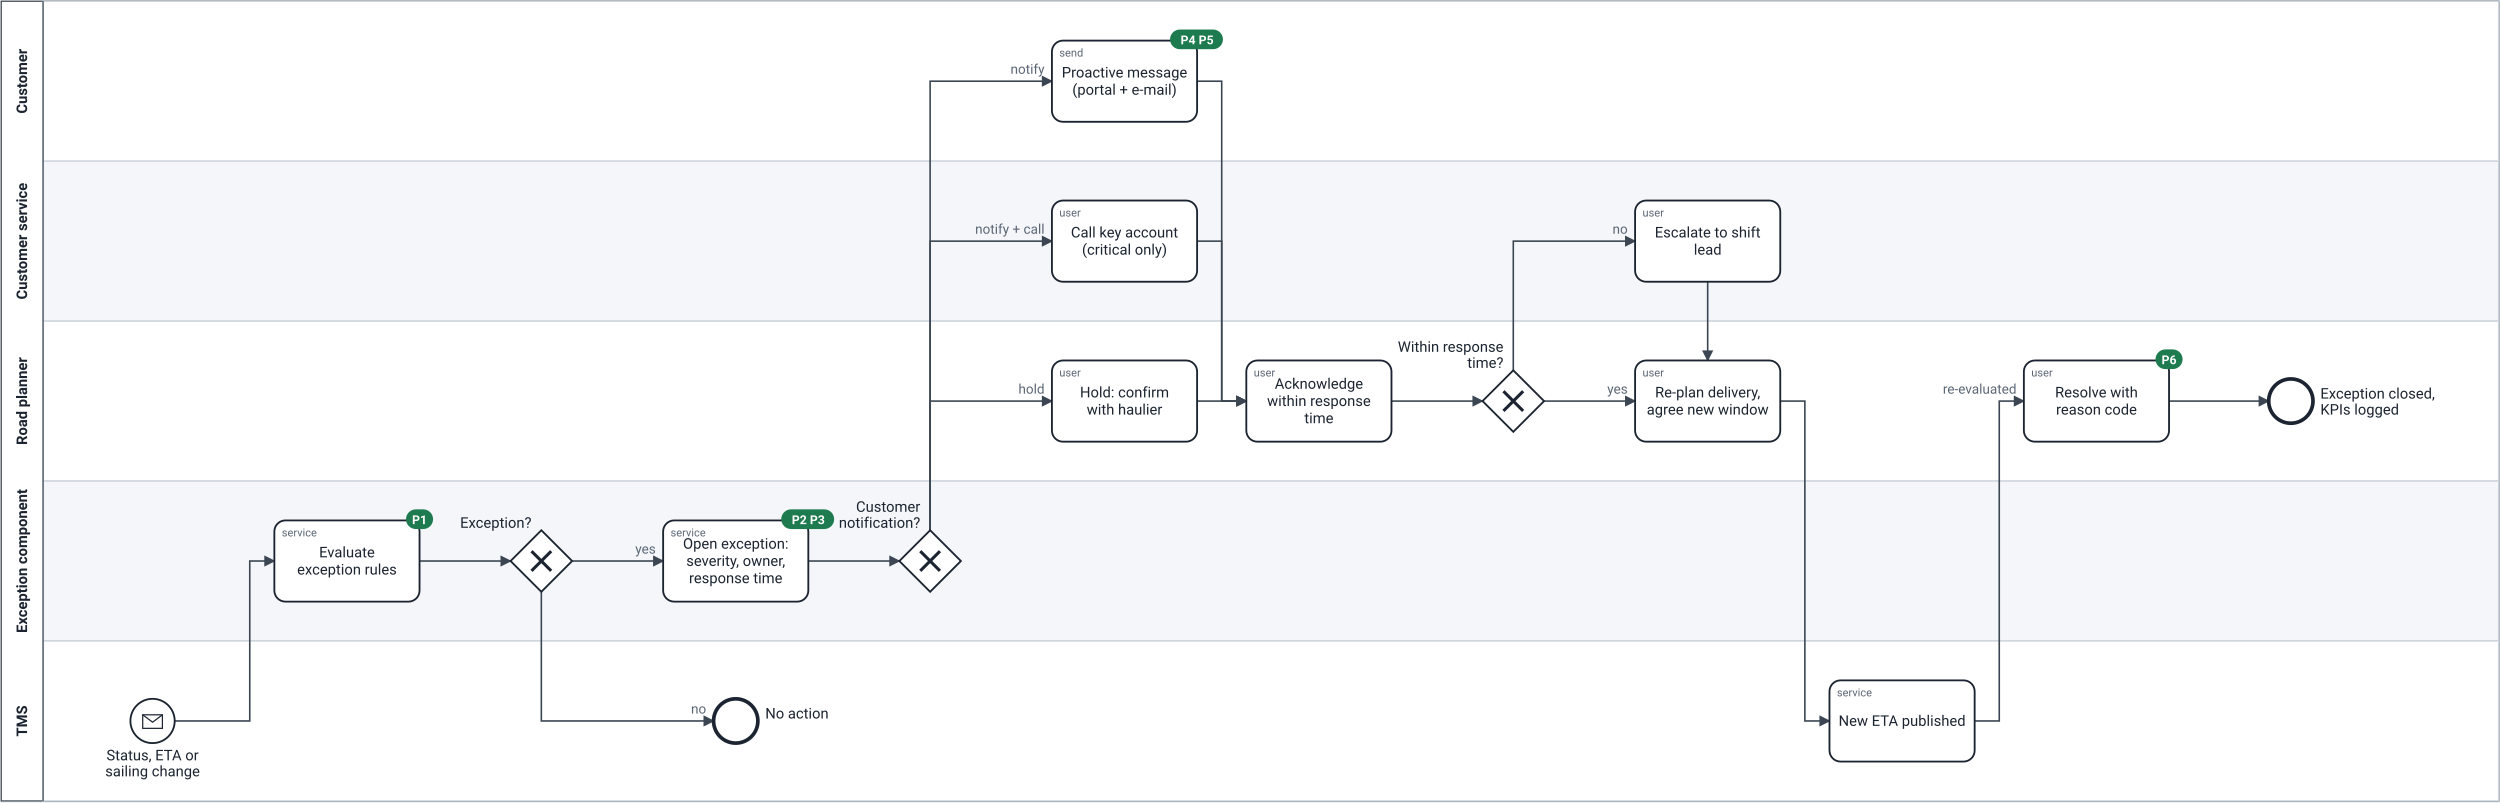
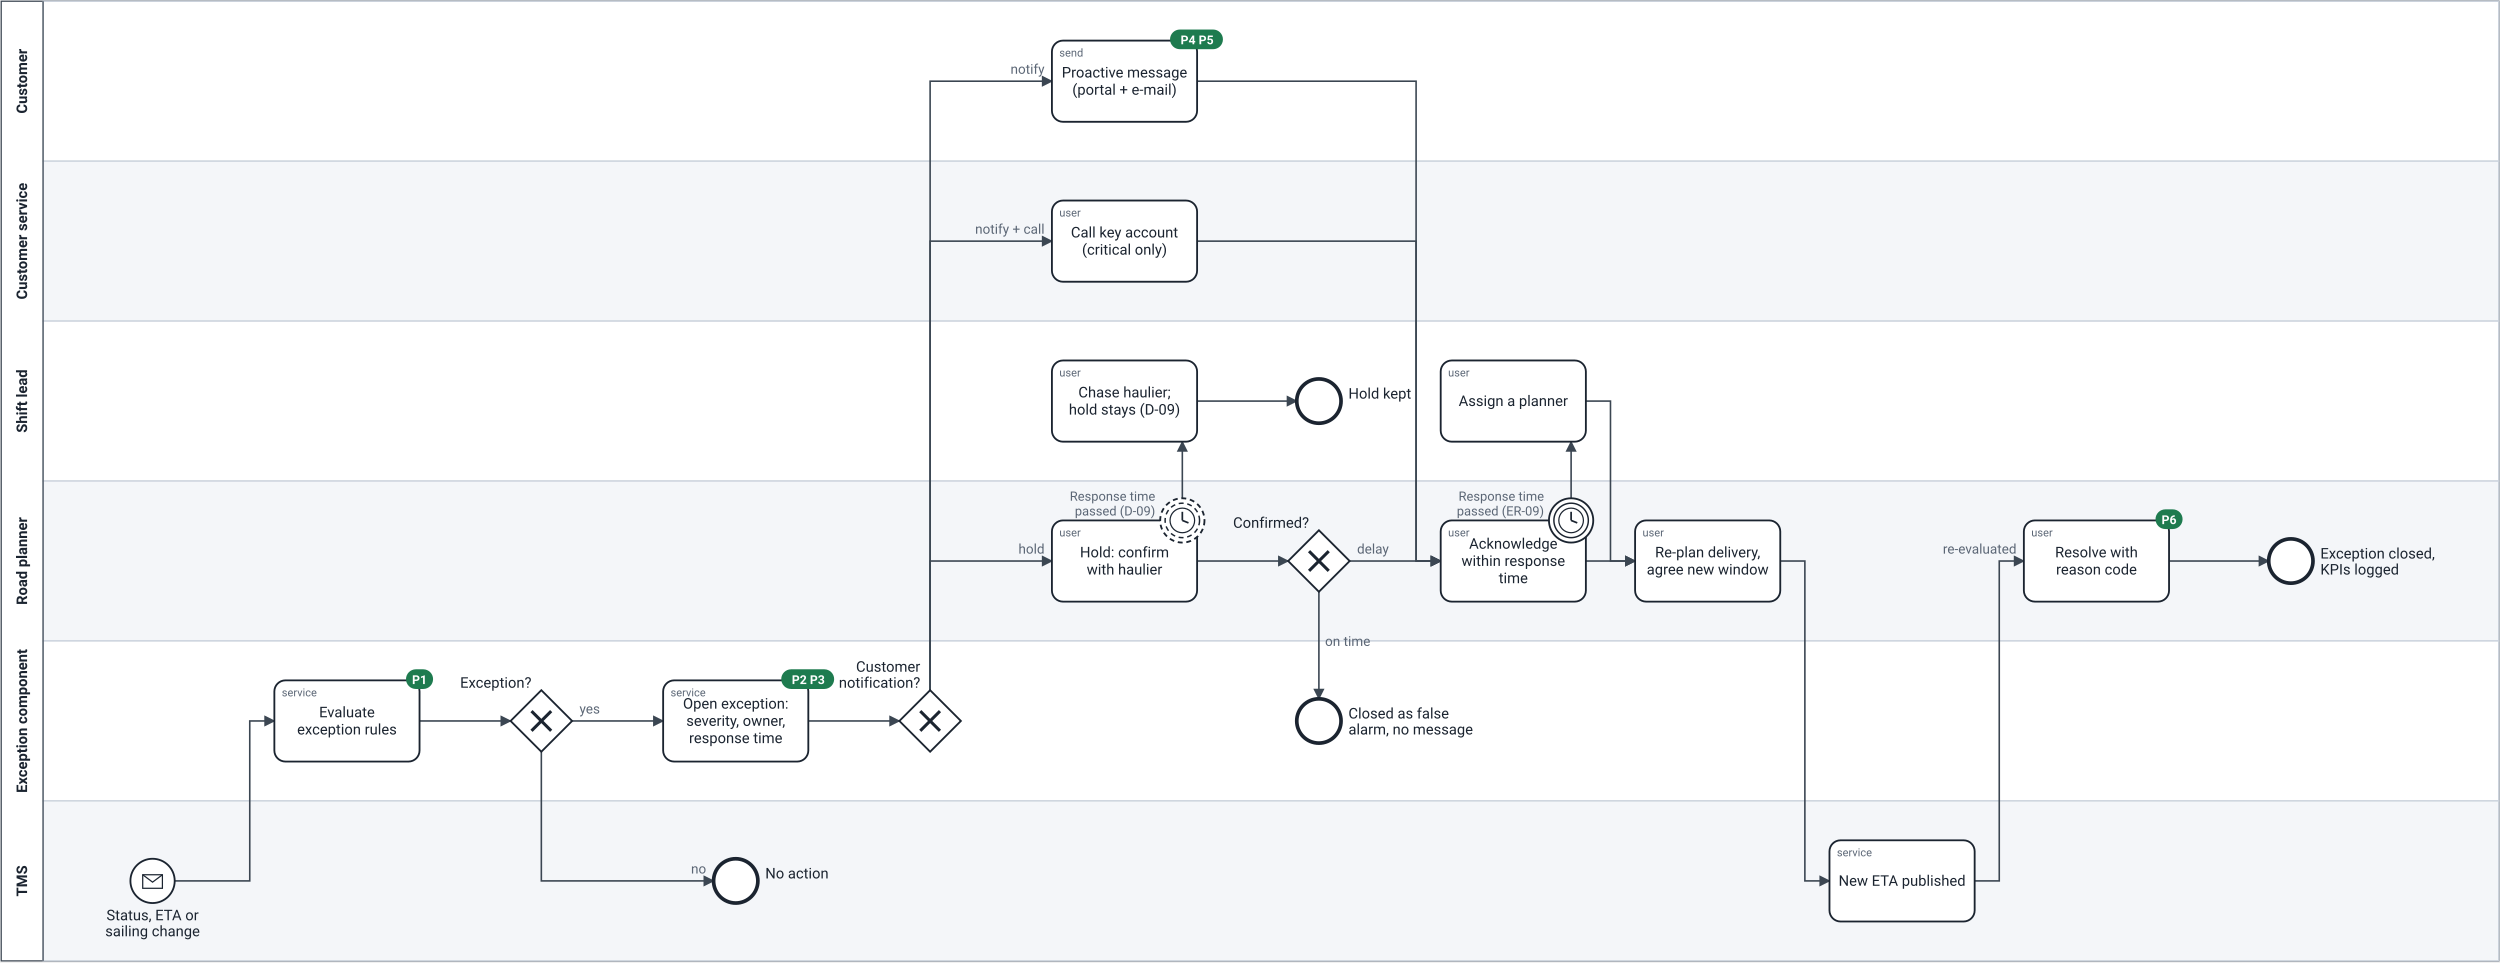
- <svg xmlns="http://www.w3.org/2000/svg" viewBox="-1 -1 2032 652" width="2032" height="652" role="img" aria-label="TO-BE: exception management (release 1)" font-family="system-ui, -apple-system, Segoe UI, Roboto, sans-serif" font-size="12">
+ <svg xmlns="http://www.w3.org/2000/svg" viewBox="-1 -1 2032 782" width="2032" height="782" role="img" aria-label="TO-BE: exception management (release 1)" font-family="system-ui, -apple-system, Segoe UI, Roboto, sans-serif" font-size="12">
  <defs>
    <marker id="arrow" viewBox="0 0 10 10" refX="9" refY="5" markerWidth="7" markerHeight="7" orient="auto-start-reverse">
      <path d="M0,0 L10,5 L0,10 z" fill="#3b4652" />
    </marker>
  </defs>
-   <rect x="0" y="0" width="2030" height="650" fill="#ffffff" stroke="#3b4652" />
+   <rect x="0" y="0" width="2030" height="780" fill="#ffffff" stroke="#3b4652" />
  <rect x="34" y="0" width="1996" height="130" fill="#ffffff" stroke="#c9d1db" />
  <text transform="translate(21.0,65.0) rotate(-90)" text-anchor="middle" font-weight="600" fill="#1b2430">Customer</text>
  <rect x="34" y="130" width="1996" height="130" fill="#f4f6f9" stroke="#c9d1db" />
  <text transform="translate(21.0,195.0) rotate(-90)" text-anchor="middle" font-weight="600" fill="#1b2430">Customer service</text>
  <rect x="34" y="260" width="1996" height="130" fill="#ffffff" stroke="#c9d1db" />
-   <text transform="translate(21.0,325.0) rotate(-90)" text-anchor="middle" font-weight="600" fill="#1b2430">Road planner</text>
+   <text transform="translate(21.0,325.0) rotate(-90)" text-anchor="middle" font-weight="600" fill="#1b2430">Shift lead</text>
  <rect x="34" y="390" width="1996" height="130" fill="#f4f6f9" stroke="#c9d1db" />
-   <text transform="translate(21.0,455.0) rotate(-90)" text-anchor="middle" font-weight="600" fill="#1b2430">Exception component</text>
+   <text transform="translate(21.0,455.0) rotate(-90)" text-anchor="middle" font-weight="600" fill="#1b2430">Road planner</text>
  <rect x="34" y="520" width="1996" height="130" fill="#ffffff" stroke="#c9d1db" />
-   <text transform="translate(21.0,585.0) rotate(-90)" text-anchor="middle" font-weight="600" fill="#1b2430">TMS</text>
-   <line x1="34" y1="0" x2="34" y2="650" stroke="#3b4652" />
-   <path d="M141,585 L202,585 L202,455 L222,455" fill="none" stroke="#3b4652" stroke-width="1.3" marker-end="url(#arrow)" />
-   <path d="M340,455 L414,455" fill="none" stroke="#3b4652" stroke-width="1.3" marker-end="url(#arrow)" />
-   <path d="M439,480 L439,585 L579,585" fill="none" stroke="#3b4652" stroke-width="1.3" marker-end="url(#arrow)" />
-   <text x="573" y="579" text-anchor="end" font-size="11" fill="#5b6675">no</text>
-   <path d="M464,455 L538,455" fill="none" stroke="#3b4652" stroke-width="1.3" marker-end="url(#arrow)" />
-   <text x="532" y="449" text-anchor="end" font-size="11" fill="#5b6675">yes</text>
-   <path d="M656,455 L730,455" fill="none" stroke="#3b4652" stroke-width="1.3" marker-end="url(#arrow)" />
-   <path d="M755,430 L755,65 L854,65" fill="none" stroke="#3b4652" stroke-width="1.3" marker-end="url(#arrow)" />
+   <text transform="translate(21.0,585.0) rotate(-90)" text-anchor="middle" font-weight="600" fill="#1b2430">Exception component</text>
+   <rect x="34" y="650" width="1996" height="130" fill="#f4f6f9" stroke="#c9d1db" />
+   <text transform="translate(21.0,715.0) rotate(-90)" text-anchor="middle" font-weight="600" fill="#1b2430">TMS</text>
+   <line x1="34" y1="0" x2="34" y2="780" stroke="#3b4652" />
+   <path d="M141,715 L202,715 L202,585 L222,585" fill="none" stroke="#3b4652" stroke-width="1.3" marker-end="url(#arrow)" />
+   <path d="M340,585 L414,585" fill="none" stroke="#3b4652" stroke-width="1.3" marker-end="url(#arrow)" />
+   <path d="M439,610 L439,715 L579,715" fill="none" stroke="#3b4652" stroke-width="1.3" marker-end="url(#arrow)" />
+   <text x="573" y="709" text-anchor="end" font-size="11" fill="#5b6675">no</text>
+   <path d="M464,585 L538,585" fill="none" stroke="#3b4652" stroke-width="1.3" marker-end="url(#arrow)" />
+   <text x="470" y="579" font-size="11" fill="#5b6675">yes</text>
+   <path d="M656,585 L730,585" fill="none" stroke="#3b4652" stroke-width="1.3" marker-end="url(#arrow)" />
+   <path d="M755,560 L755,65 L854,65" fill="none" stroke="#3b4652" stroke-width="1.3" marker-end="url(#arrow)" />
  <text x="848" y="59" text-anchor="end" font-size="11" fill="#5b6675">notify</text>
-   <path d="M755,430 L755,195 L854,195" fill="none" stroke="#3b4652" stroke-width="1.3" marker-end="url(#arrow)" />
+   <path d="M755,560 L755,195 L854,195" fill="none" stroke="#3b4652" stroke-width="1.3" marker-end="url(#arrow)" />
  <text x="848" y="189" text-anchor="end" font-size="11" fill="#5b6675">notify + call</text>
-   <path d="M755,430 L755,325 L854,325" fill="none" stroke="#3b4652" stroke-width="1.3" marker-end="url(#arrow)" />
-   <text x="848" y="319" text-anchor="end" font-size="11" fill="#5b6675">hold</text>
-   <path d="M972,65 L992,65 L992,325 L1012,325" fill="none" stroke="#3b4652" stroke-width="1.3" marker-end="url(#arrow)" />
-   <path d="M972,195 L992,195 L992,325 L1012,325" fill="none" stroke="#3b4652" stroke-width="1.3" marker-end="url(#arrow)" />
-   <path d="M972,325 L1012,325" fill="none" stroke="#3b4652" stroke-width="1.3" marker-end="url(#arrow)" />
-   <path d="M1130,325 L1204,325" fill="none" stroke="#3b4652" stroke-width="1.3" marker-end="url(#arrow)" />
-   <path d="M1254,325 L1328,325" fill="none" stroke="#3b4652" stroke-width="1.3" marker-end="url(#arrow)" />
-   <text x="1322" y="319" text-anchor="end" font-size="11" fill="#5b6675">yes</text>
-   <path d="M1229,300 L1229,195 L1328,195" fill="none" stroke="#3b4652" stroke-width="1.3" marker-end="url(#arrow)" />
-   <text x="1322" y="189" text-anchor="end" font-size="11" fill="#5b6675">no</text>
-   <path d="M1387,228 L1387,292" fill="none" stroke="#3b4652" stroke-width="1.3" marker-end="url(#arrow)" />
-   <path d="M1446,325 L1466,325 L1466,585 L1486,585" fill="none" stroke="#3b4652" stroke-width="1.3" marker-end="url(#arrow)" />
-   <path d="M1604,585 L1624,585 L1624,325 L1644,325" fill="none" stroke="#3b4652" stroke-width="1.3" marker-end="url(#arrow)" />
-   <text x="1638" y="319" text-anchor="end" font-size="11" fill="#5b6675">re-evaluated</text>
-   <path d="M1762,325 L1843,325" fill="none" stroke="#3b4652" stroke-width="1.3" marker-end="url(#arrow)" />
-   <circle cx="123" cy="585" r="18.0" fill="#fff" stroke="#1b2430" stroke-width="1.5" />
-   <rect x="115" y="580" width="16" height="11" fill="none" stroke="#1b2430" />
-   <path d="M115,580 L123,586 L131,580" fill="none" stroke="#1b2430" />
-   <text x="123" y="617" text-anchor="middle" fill="#1b2430">Status, ETA or</text>
-   <text x="123" y="630" text-anchor="middle" fill="#1b2430">sailing change</text>
-   <rect x="222" y="422" width="118" height="66" rx="9" fill="#fff" stroke="#1b2430" stroke-width="1.5" />
-   <text x="228" y="435" font-size="9" fill="#5b6675">service</text>
-   <text x="281" y="452" text-anchor="middle" fill="#1b2430">Evaluate</text>
-   <text x="281" y="466" text-anchor="middle" fill="#1b2430">exception rules</text>
-   <rect x="329" y="413" width="22" height="16" rx="8" fill="#1e7b4f" />
-   <text x="340" y="425" text-anchor="middle" font-size="10" font-weight="700" fill="#fff">P1</text>
-   <path d="M439,430 L464,455 L439,480 L414,455 z" fill="#fff" stroke="#1b2430" stroke-width="1.5" />
-   <path d="M431,447 L447,463 M447,447 L431,463" stroke="#1b2430" stroke-width="2.5" />
-   <text x="431" y="428" text-anchor="end" fill="#1b2430">Exception?</text>
-   <circle cx="597" cy="585" r="18.0" fill="#fff" stroke="#1b2430" stroke-width="3" />
-   <text x="621" y="583" fill="#1b2430">No action</text>
-   <rect x="538" y="422" width="118" height="66" rx="9" fill="#fff" stroke="#1b2430" stroke-width="1.5" />
-   <text x="544" y="435" font-size="9" fill="#5b6675">service</text>
-   <text x="597" y="445" text-anchor="middle" fill="#1b2430">Open exception:</text>
-   <text x="597" y="459" text-anchor="middle" fill="#1b2430">severity, owner,</text>
-   <text x="597" y="473" text-anchor="middle" fill="#1b2430">response time</text>
-   <rect x="634" y="413" width="43" height="16" rx="8" fill="#1e7b4f" />
-   <text x="656" y="425" text-anchor="middle" font-size="10" font-weight="700" fill="#fff">P2 P3</text>
-   <path d="M755,430 L780,455 L755,480 L730,455 z" fill="#fff" stroke="#1b2430" stroke-width="1.5" />
-   <path d="M747,447 L763,463 M763,447 L747,463" stroke="#1b2430" stroke-width="2.5" />
-   <text x="747" y="415" text-anchor="end" fill="#1b2430">Customer</text>
-   <text x="747" y="428" text-anchor="end" fill="#1b2430">notification?</text>
+   <path d="M755,560 L755,455 L854,455" fill="none" stroke="#3b4652" stroke-width="1.3" marker-end="url(#arrow)" />
+   <text x="848" y="449" text-anchor="end" font-size="11" fill="#5b6675">hold</text>
+   <path d="M972,65 L1150,65 L1150,455 L1170,455" fill="none" stroke="#3b4652" stroke-width="1.3" marker-end="url(#arrow)" />
+   <path d="M972,195 L1150,195 L1150,455 L1170,455" fill="none" stroke="#3b4652" stroke-width="1.3" marker-end="url(#arrow)" />
+   <path d="M972,455 L1046,455" fill="none" stroke="#3b4652" stroke-width="1.3" marker-end="url(#arrow)" />
+   <path d="M1096,455 L1170,455" fill="none" stroke="#3b4652" stroke-width="1.3" marker-end="url(#arrow)" />
+   <text x="1102" y="449" font-size="11" fill="#5b6675">delay</text>
+   <path d="M1071,480 L1071,567" fill="none" stroke="#3b4652" stroke-width="1.3" marker-end="url(#arrow)" />
+   <text x="1076" y="524" font-size="11" fill="#5b6675">on time</text>
+   <path d="M960,404 L960,358" fill="none" stroke="#3b4652" stroke-width="1.3" marker-end="url(#arrow)" />
+   <path d="M972,325 L1053,325" fill="none" stroke="#3b4652" stroke-width="1.3" marker-end="url(#arrow)" />
+   <path d="M1288,455 L1328,455" fill="none" stroke="#3b4652" stroke-width="1.3" marker-end="url(#arrow)" />
+   <path d="M1276,404 L1276,358" fill="none" stroke="#3b4652" stroke-width="1.3" marker-end="url(#arrow)" />
+   <path d="M1288,325 L1308,325 L1308,455 L1328,455" fill="none" stroke="#3b4652" stroke-width="1.3" marker-end="url(#arrow)" />
+   <path d="M1446,455 L1466,455 L1466,715 L1486,715" fill="none" stroke="#3b4652" stroke-width="1.3" marker-end="url(#arrow)" />
+   <path d="M1604,715 L1624,715 L1624,455 L1644,455" fill="none" stroke="#3b4652" stroke-width="1.3" marker-end="url(#arrow)" />
+   <text x="1638" y="449" text-anchor="end" font-size="11" fill="#5b6675">re-evaluated</text>
+   <path d="M1762,455 L1843,455" fill="none" stroke="#3b4652" stroke-width="1.3" marker-end="url(#arrow)" />
+   <circle cx="123" cy="715" r="18.0" fill="#fff" stroke="#1b2430" stroke-width="1.5" />
+   <rect x="115" y="710" width="16" height="11" fill="none" stroke="#1b2430" />
+   <path d="M115,710 L123,716 L131,710" fill="none" stroke="#1b2430" />
+   <text x="123" y="747" text-anchor="middle" fill="#1b2430">Status, ETA or</text>
+   <text x="123" y="760" text-anchor="middle" fill="#1b2430">sailing change</text>
+   <rect x="222" y="552" width="118" height="66" rx="9" fill="#fff" stroke="#1b2430" stroke-width="1.5" />
+   <text x="228" y="565" font-size="9" fill="#5b6675">service</text>
+   <text x="281" y="582" text-anchor="middle" fill="#1b2430">Evaluate</text>
+   <text x="281" y="596" text-anchor="middle" fill="#1b2430">exception rules</text>
+   <rect x="329" y="543" width="22" height="16" rx="8" fill="#1e7b4f" />
+   <text x="340" y="555" text-anchor="middle" font-size="10" font-weight="700" fill="#fff">P1</text>
+   <path d="M439,560 L464,585 L439,610 L414,585 z" fill="#fff" stroke="#1b2430" stroke-width="1.5" />
+   <path d="M431,577 L447,593 M447,577 L431,593" stroke="#1b2430" stroke-width="2.5" />
+   <text x="431" y="558" text-anchor="end" fill="#1b2430">Exception?</text>
+   <circle cx="597" cy="715" r="18.0" fill="#fff" stroke="#1b2430" stroke-width="3" />
+   <text x="621" y="713" fill="#1b2430">No action</text>
+   <rect x="538" y="552" width="118" height="66" rx="9" fill="#fff" stroke="#1b2430" stroke-width="1.5" />
+   <text x="544" y="565" font-size="9" fill="#5b6675">service</text>
+   <text x="597" y="575" text-anchor="middle" fill="#1b2430">Open exception:</text>
+   <text x="597" y="589" text-anchor="middle" fill="#1b2430">severity, owner,</text>
+   <text x="597" y="603" text-anchor="middle" fill="#1b2430">response time</text>
+   <rect x="634" y="543" width="43" height="16" rx="8" fill="#1e7b4f" />
+   <text x="656" y="555" text-anchor="middle" font-size="10" font-weight="700" fill="#fff">P2 P3</text>
+   <path d="M755,560 L780,585 L755,610 L730,585 z" fill="#fff" stroke="#1b2430" stroke-width="1.5" />
+   <path d="M747,577 L763,593 M763,577 L747,593" stroke="#1b2430" stroke-width="2.5" />
+   <text x="747" y="545" text-anchor="end" fill="#1b2430">Customer</text>
+   <text x="747" y="558" text-anchor="end" fill="#1b2430">notification?</text>
  <rect x="854" y="32" width="118" height="66" rx="9" fill="#fff" stroke="#1b2430" stroke-width="1.5" />
  <text x="860" y="45" font-size="9" fill="#5b6675">send</text>
  <text x="913" y="62" text-anchor="middle" fill="#1b2430">Proactive message</text>
  <text x="913" y="76" text-anchor="middle" fill="#1b2430">(portal + e-mail)</text>
  <rect x="950" y="23" width="43" height="16" rx="8" fill="#1e7b4f" />
  <text x="972" y="35" text-anchor="middle" font-size="10" font-weight="700" fill="#fff">P4 P5</text>
  <rect x="854" y="162" width="118" height="66" rx="9" fill="#fff" stroke="#1b2430" stroke-width="1.5" />
  <text x="860" y="175" font-size="9" fill="#5b6675">user</text>
  <text x="913" y="192" text-anchor="middle" fill="#1b2430">Call key account</text>
  <text x="913" y="206" text-anchor="middle" fill="#1b2430">(critical only)</text>
+   <rect x="854" y="422" width="118" height="66" rx="9" fill="#fff" stroke="#1b2430" stroke-width="1.5" />
+   <text x="860" y="435" font-size="9" fill="#5b6675">user</text>
+   <text x="913" y="452" text-anchor="middle" fill="#1b2430">Hold: confirm</text>
+   <text x="913" y="466" text-anchor="middle" fill="#1b2430">with haulier</text>
+   <path d="M1071,430 L1096,455 L1071,480 L1046,455 z" fill="#fff" stroke="#1b2430" stroke-width="1.5" />
+   <path d="M1063,447 L1079,463 M1079,447 L1063,463" stroke="#1b2430" stroke-width="2.5" />
+   <text x="1063" y="428" text-anchor="end" fill="#1b2430">Confirmed?</text>
+   <circle cx="1071" cy="585" r="18.0" fill="#fff" stroke="#1b2430" stroke-width="3" />
+   <text x="1095" y="583" fill="#1b2430">Closed as false</text>
+   <text x="1095" y="596" fill="#1b2430">alarm, no message</text>
  <rect x="854" y="292" width="118" height="66" rx="9" fill="#fff" stroke="#1b2430" stroke-width="1.5" />
  <text x="860" y="305" font-size="9" fill="#5b6675">user</text>
-   <text x="913" y="322" text-anchor="middle" fill="#1b2430">Hold: confirm</text>
-   <text x="913" y="336" text-anchor="middle" fill="#1b2430">with haulier</text>
-   <rect x="1012" y="292" width="118" height="66" rx="9" fill="#fff" stroke="#1b2430" stroke-width="1.5" />
-   <text x="1018" y="305" font-size="9" fill="#5b6675">user</text>
-   <text x="1071" y="315" text-anchor="middle" fill="#1b2430">Acknowledge</text>
-   <text x="1071" y="329" text-anchor="middle" fill="#1b2430">within response</text>
-   <text x="1071" y="343" text-anchor="middle" fill="#1b2430">time</text>
-   <path d="M1229,300 L1254,325 L1229,350 L1204,325 z" fill="#fff" stroke="#1b2430" stroke-width="1.5" />
-   <path d="M1221,317 L1237,333 M1237,317 L1221,333" stroke="#1b2430" stroke-width="2.5" />
-   <text x="1221" y="285" text-anchor="end" fill="#1b2430">Within response</text>
-   <text x="1221" y="298" text-anchor="end" fill="#1b2430">time?</text>
-   <rect x="1328" y="162" width="118" height="66" rx="9" fill="#fff" stroke="#1b2430" stroke-width="1.5" />
-   <text x="1334" y="175" font-size="9" fill="#5b6675">user</text>
-   <text x="1387" y="192" text-anchor="middle" fill="#1b2430">Escalate to shift</text>
-   <text x="1387" y="206" text-anchor="middle" fill="#1b2430">lead</text>
-   <rect x="1328" y="292" width="118" height="66" rx="9" fill="#fff" stroke="#1b2430" stroke-width="1.5" />
-   <text x="1334" y="305" font-size="9" fill="#5b6675">user</text>
-   <text x="1387" y="322" text-anchor="middle" fill="#1b2430">Re-plan delivery,</text>
-   <text x="1387" y="336" text-anchor="middle" fill="#1b2430">agree new window</text>
-   <rect x="1486" y="552" width="118" height="66" rx="9" fill="#fff" stroke="#1b2430" stroke-width="1.5" />
-   <text x="1492" y="565" font-size="9" fill="#5b6675">service</text>
-   <text x="1545" y="589" text-anchor="middle" fill="#1b2430">New ETA published</text>
-   <rect x="1644" y="292" width="118" height="66" rx="9" fill="#fff" stroke="#1b2430" stroke-width="1.5" />
-   <text x="1650" y="305" font-size="9" fill="#5b6675">user</text>
-   <text x="1703" y="322" text-anchor="middle" fill="#1b2430">Resolve with</text>
-   <text x="1703" y="336" text-anchor="middle" fill="#1b2430">reason code</text>
-   <rect x="1751" y="283" width="22" height="16" rx="8" fill="#1e7b4f" />
-   <text x="1762" y="295" text-anchor="middle" font-size="10" font-weight="700" fill="#fff">P6</text>
-   <circle cx="1861" cy="325" r="18.0" fill="#fff" stroke="#1b2430" stroke-width="3" />
-   <text x="1885" y="323" fill="#1b2430">Exception closed,</text>
-   <text x="1885" y="336" fill="#1b2430">KPIs logged</text>
+   <text x="913" y="322" text-anchor="middle" fill="#1b2430">Chase haulier;</text>
+   <text x="913" y="336" text-anchor="middle" fill="#1b2430">hold stays (D-09)</text>
+   <circle cx="1071" cy="325" r="18.0" fill="#fff" stroke="#1b2430" stroke-width="3" />
+   <text x="1095" y="323" fill="#1b2430">Hold kept</text>
+   <rect x="1170" y="422" width="118" height="66" rx="9" fill="#fff" stroke="#1b2430" stroke-width="1.5" />
+   <text x="1176" y="435" font-size="9" fill="#5b6675">user</text>
+   <text x="1229" y="445" text-anchor="middle" fill="#1b2430">Acknowledge</text>
+   <text x="1229" y="459" text-anchor="middle" fill="#1b2430">within response</text>
+   <text x="1229" y="473" text-anchor="middle" fill="#1b2430">time</text>
+   <rect x="1170" y="292" width="118" height="66" rx="9" fill="#fff" stroke="#1b2430" stroke-width="1.5" />
+   <text x="1176" y="305" font-size="9" fill="#5b6675">user</text>
+   <text x="1229" y="329" text-anchor="middle" fill="#1b2430">Assign a planner</text>
+   <rect x="1328" y="422" width="118" height="66" rx="9" fill="#fff" stroke="#1b2430" stroke-width="1.5" />
+   <text x="1334" y="435" font-size="9" fill="#5b6675">user</text>
+   <text x="1387" y="452" text-anchor="middle" fill="#1b2430">Re-plan delivery,</text>
+   <text x="1387" y="466" text-anchor="middle" fill="#1b2430">agree new window</text>
+   <rect x="1486" y="682" width="118" height="66" rx="9" fill="#fff" stroke="#1b2430" stroke-width="1.5" />
+   <text x="1492" y="695" font-size="9" fill="#5b6675">service</text>
+   <text x="1545" y="719" text-anchor="middle" fill="#1b2430">New ETA published</text>
+   <rect x="1644" y="422" width="118" height="66" rx="9" fill="#fff" stroke="#1b2430" stroke-width="1.5" />
+   <text x="1650" y="435" font-size="9" fill="#5b6675">user</text>
+   <text x="1703" y="452" text-anchor="middle" fill="#1b2430">Resolve with</text>
+   <text x="1703" y="466" text-anchor="middle" fill="#1b2430">reason code</text>
+   <rect x="1751" y="413" width="22" height="16" rx="8" fill="#1e7b4f" />
+   <text x="1762" y="425" text-anchor="middle" font-size="10" font-weight="700" fill="#fff">P6</text>
+   <circle cx="1861" cy="455" r="18.0" fill="#fff" stroke="#1b2430" stroke-width="3" />
+   <text x="1885" y="453" fill="#1b2430">Exception closed,</text>
+   <text x="1885" y="466" fill="#1b2430">KPIs logged</text>
+   <circle cx="1276" cy="422" r="18.0" fill="#fff" stroke="#1b2430" stroke-width="1.5" />
+   <circle cx="1276" cy="422" r="14.0" fill="none" stroke="#1b2430" stroke-width="1.2" />
+   <circle cx="1276" cy="422" r="10.0" fill="none" stroke="#1b2430" />
+   <path d="M1276,422 L1276,415 M1276,422 L1281,424" stroke="#1b2430" stroke-width="1.4" />
+   <text x="1254" y="406" text-anchor="end" font-size="10.5" fill="#5b6675">Response time</text>
+   <text x="1254" y="418" text-anchor="end" font-size="10.5" fill="#5b6675">passed (ER-09)</text>
+   <circle cx="960" cy="422" r="18.0" fill="#fff" stroke="#1b2430" stroke-width="1.5" stroke-dasharray="4 3" />
+   <circle cx="960" cy="422" r="14.0" fill="none" stroke="#1b2430" stroke-width="1.2" stroke-dasharray="4 3" />
+   <circle cx="960" cy="422" r="10.0" fill="none" stroke="#1b2430" />
+   <path d="M960,422 L960,415 M960,422 L965,424" stroke="#1b2430" stroke-width="1.4" />
+   <text x="938" y="406" text-anchor="end" font-size="10.5" fill="#5b6675">Response time</text>
+   <text x="938" y="418" text-anchor="end" font-size="10.5" fill="#5b6675">passed (D-09)</text>
</svg>
